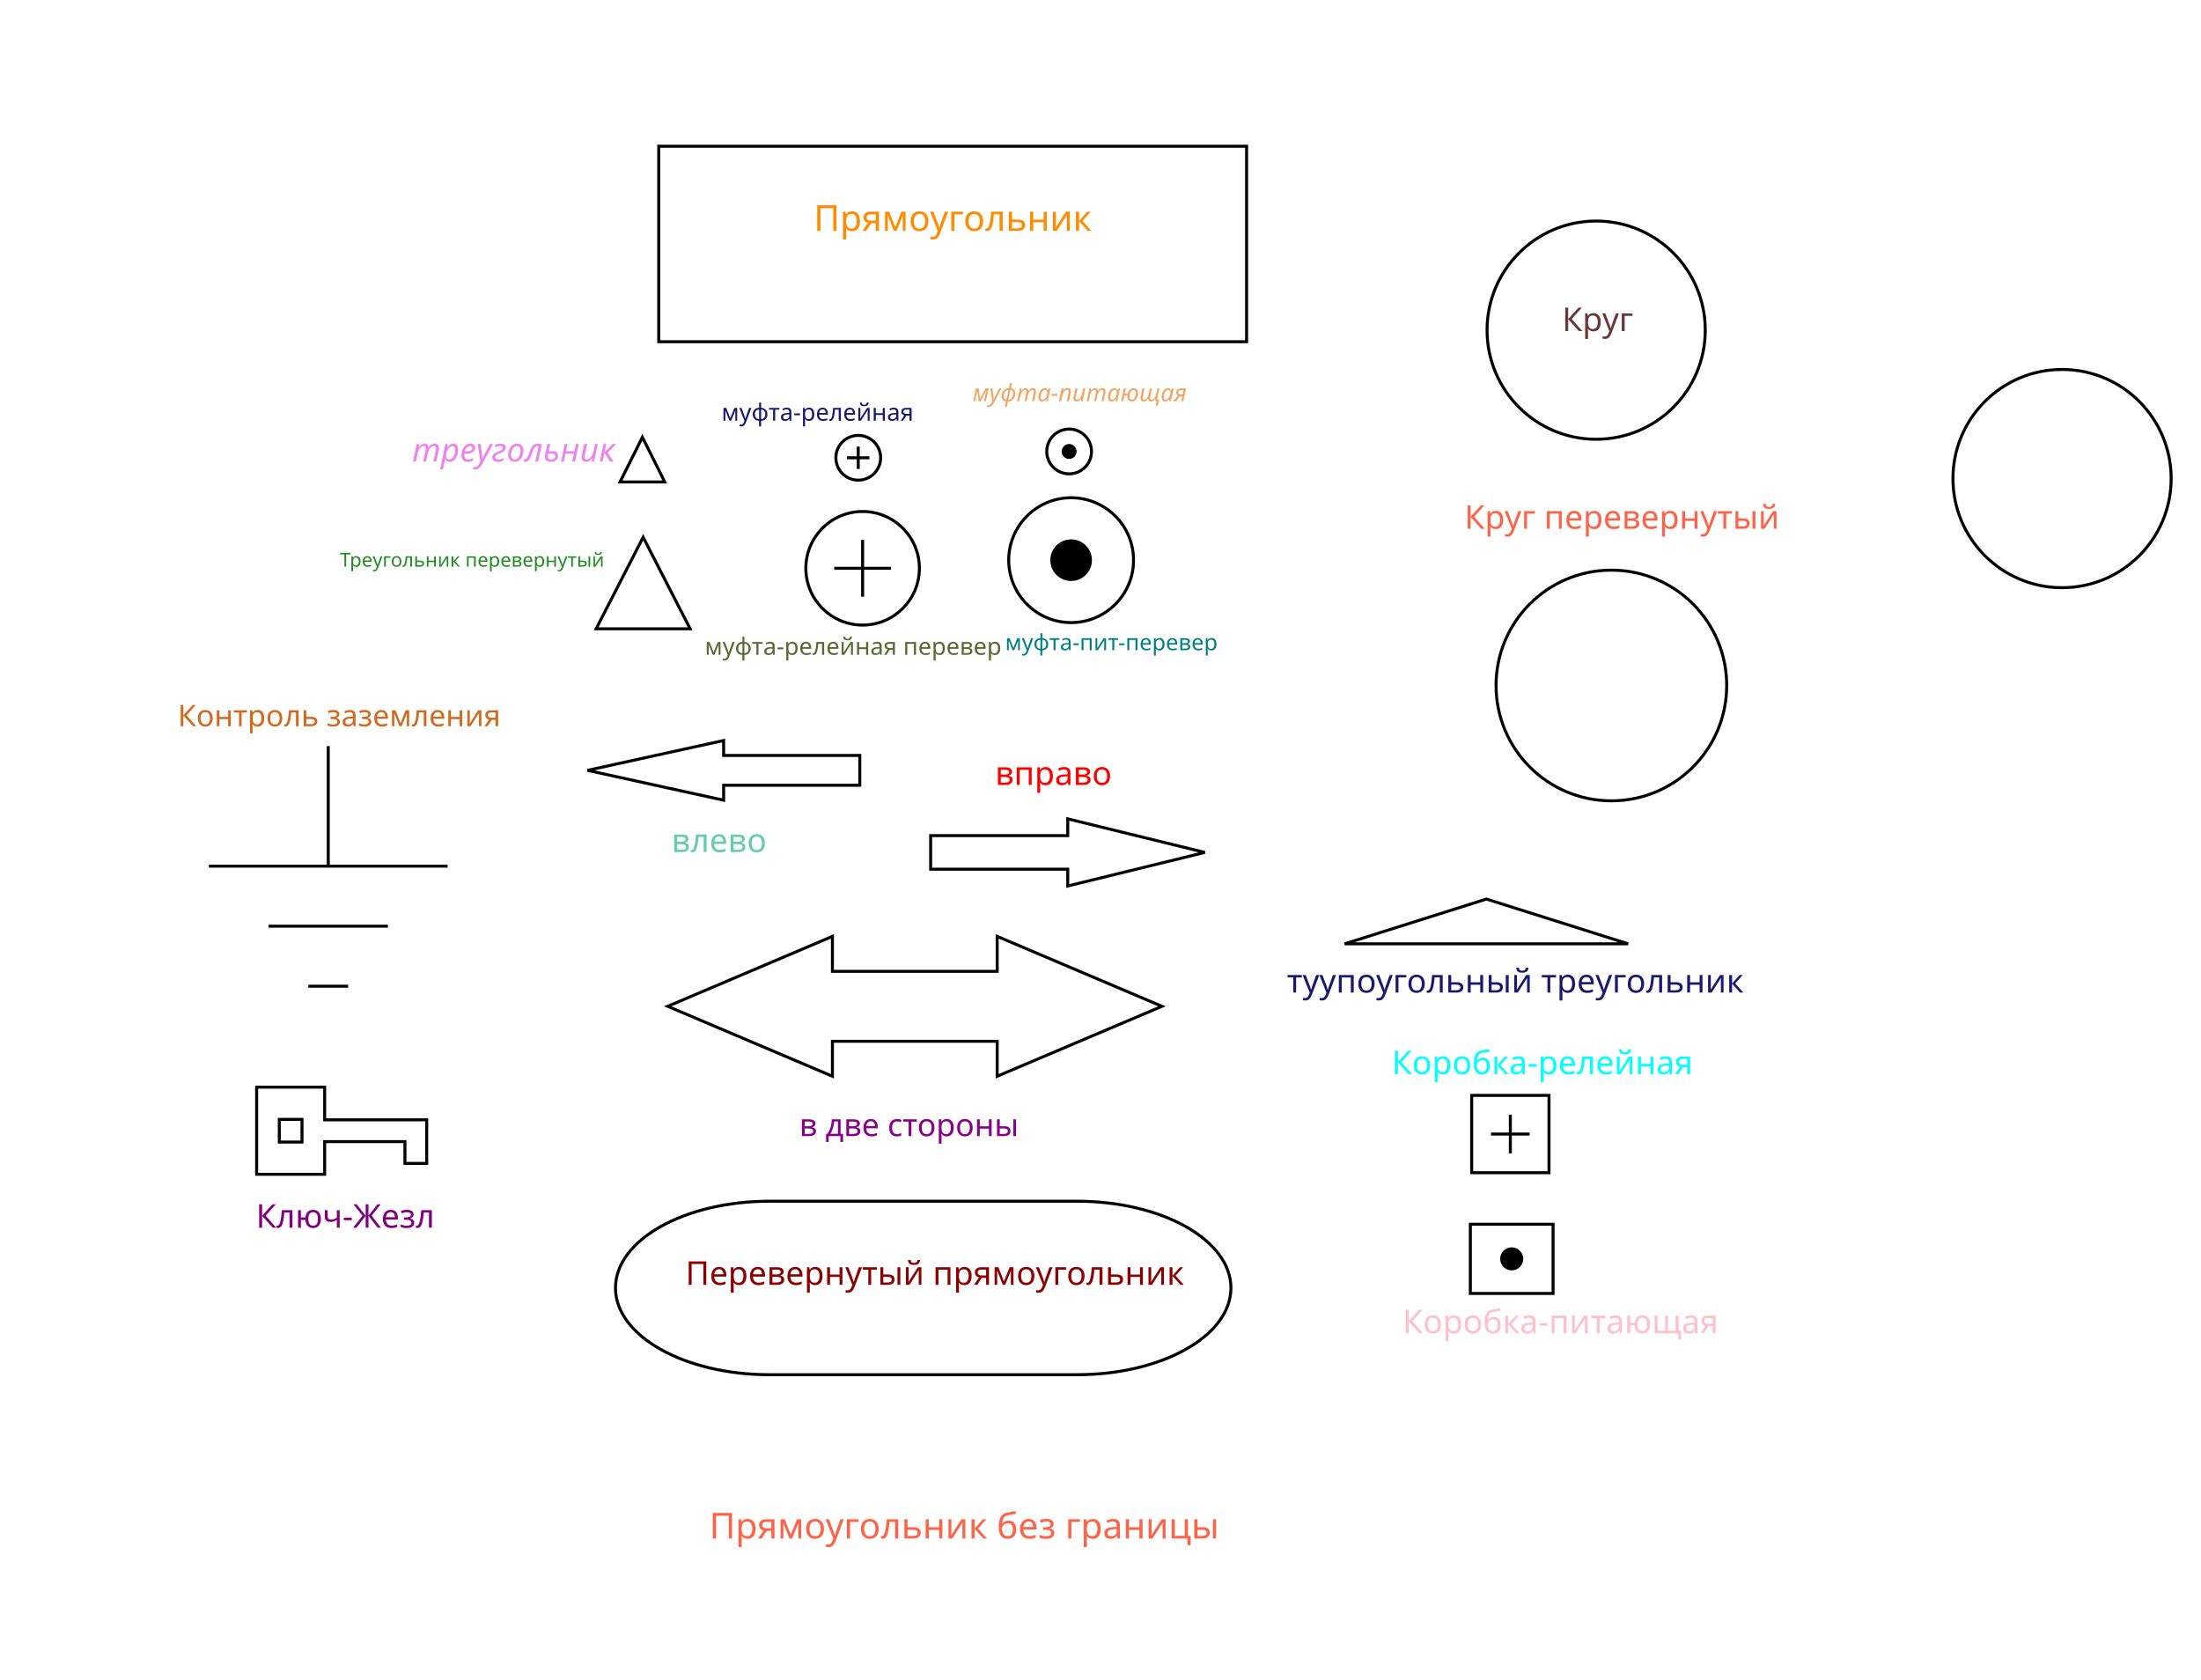
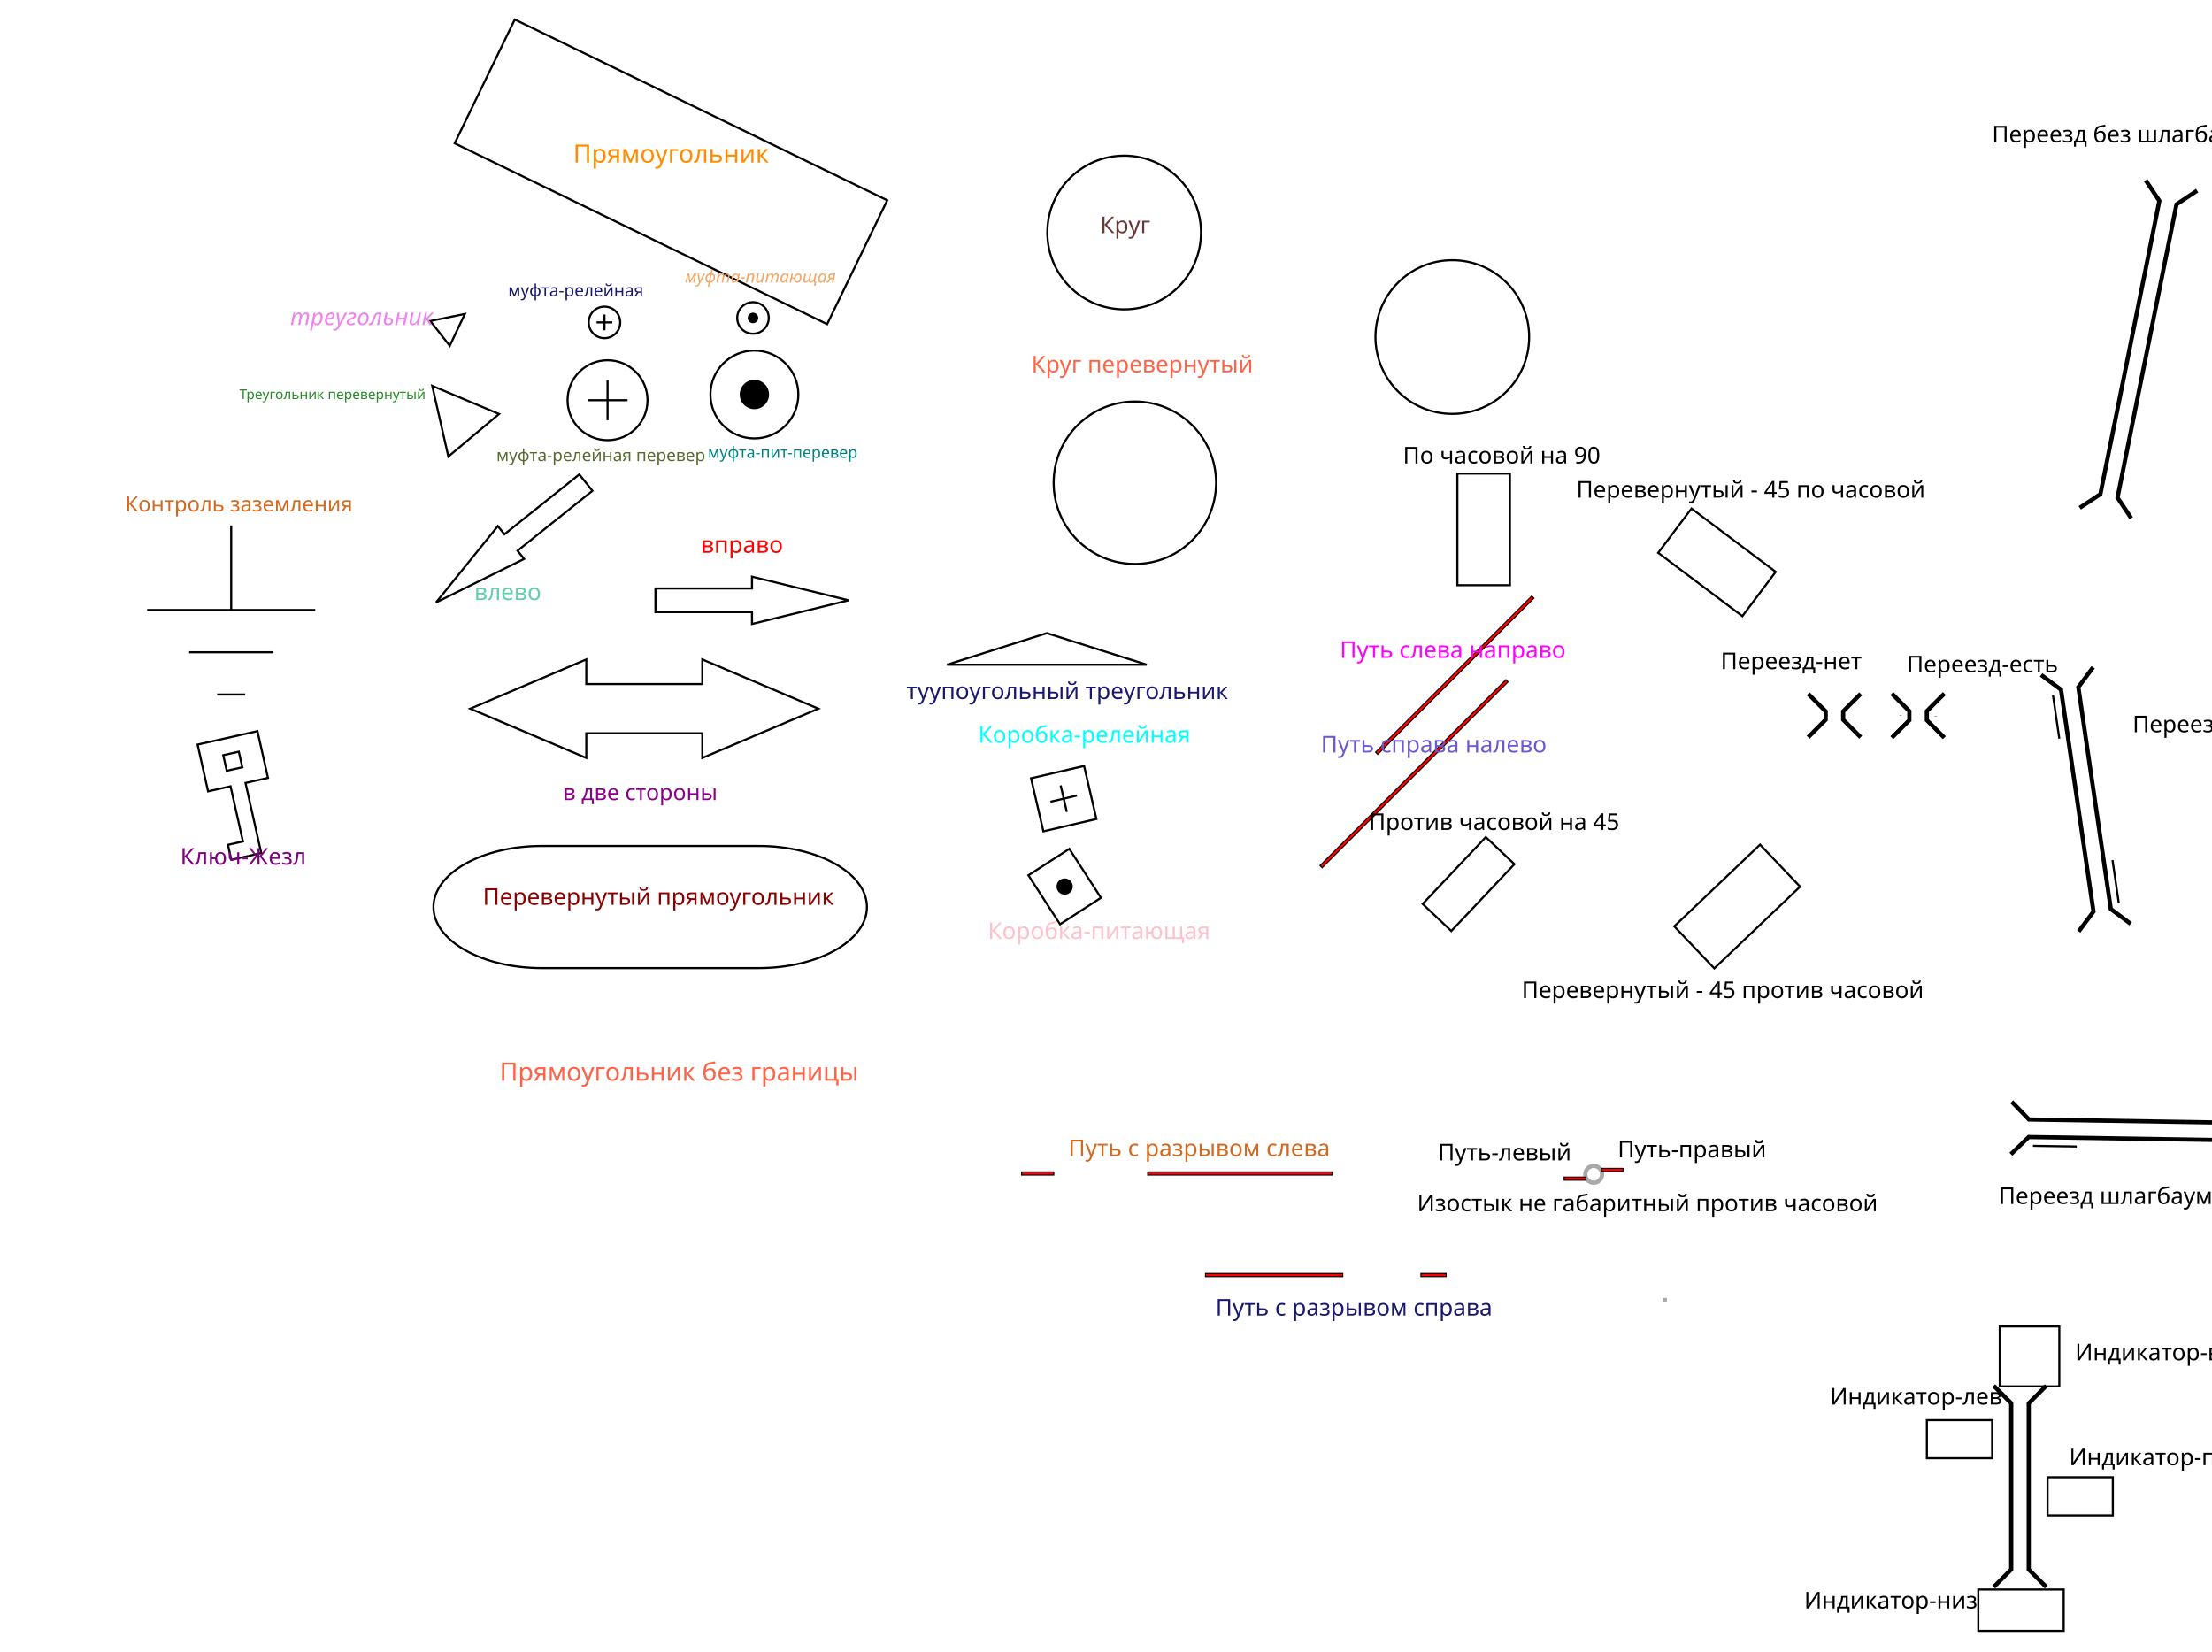
- <svg xmlns="http://www.w3.org/2000/svg" font-family="Segoe UI" viewBox="0 0 1475.167 1125.3">
+ <svg xmlns="http://www.w3.org/2000/svg" font-family="Segoe UI" viewBox="0 0 2105 1571.874">
  <g class="main-panel" fill-opacity="0" data-first-color="0">
-     <g data-object-hint="Shape=Rectangle,DrawBorder=True" data-object-type="StandardLibrary.Lamp" data-state="-2">
-       <rect class="fill-indicator" x="441.5" y="98" width="394" height="131" fill="rgba(255,255,255,0)" stroke="#000" stroke-width="2" />
+     <g data-object-type="StandardLibrary.IsoJoint" data-state="-2">
+       <rect x="1583.213" y="1236.022" width="2" height="2" fill="rgba(255,255,255,0)" fill-opacity="0" stroke="darkgray" stroke-width="2" />
+     </g>
+     <g data-object-hint="Shape=Rectangle,DrawBorder=True" data-object-type="StandardLibrary.Lamp" data-state="-2">
+       <rect class="fill-indicator" transform="rotate(-334.11 638.5,163.5)" x="441.5" y="98" width="394" height="131" fill="rgba(255,255,255,0)" stroke="#000" stroke-width="2" />
      <text x="545.403" y="154.715" font-size="24" text-anchor="start" fill="#FF8C00" fill-opacity="1" stroke-width="0">Прямоугольник</text>
    </g>
    <g data-object-hint="Shape=Triangle,DrawBorder=True" data-object-type="StandardLibrary.Lamp" data-state="-2">
-       <polygon class="fill-indicator" fill="rgba(255,255,255,0)" stroke="#000" stroke-width="2" points="415.556,323 430.556,293 445.556,323" />
+       <polygon class="fill-indicator" transform="rotate(-308.0683 430.556,308)" fill="rgba(255,255,255,0)" stroke="#000" stroke-width="2" points="415.556,323 430.556,293 445.556,323" />
      <text x="276.181" y="309.294" font-size="22" font-style="italic" text-anchor="start" fill="#EE82EE" fill-opacity="1" stroke-width="0">треугольник</text>
    </g>
    <g data-object-hint="Shape=RailEndCoupling,DrawBorder=True" data-object-type="StandardLibrary.Lamp" data-state="-2">
      <g class="line-indicator" stroke="#000" stroke-width="2">
        <circle cx="575.222" cy="306.778" r="15" />
        <line x1="567.722" y1="306.778" x2="582.722" y2="306.778" />
        <line x1="575.222" y1="299.278" x2="575.222" y2="314.278" />
      </g>
      <text x="483.528" y="281.921" font-size="16" text-anchor="start" fill="#191970" fill-opacity="1" stroke-width="0">муфта-релейная</text>
    </g>
    <g data-object-hint="Shape=FeedEndCoupling,DrawBorder=True" data-object-type="StandardLibrary.Lamp" data-state="-2">
      <g stroke="#000" stroke-width="2">
        <circle class="line-indicator" cx="716.556" cy="302.555" r="15" />
        <g fill="#000" fill-opacity="1">
          <circle class="fill-indicator" cx="716.556" cy="302.555" r="5" stroke="#000" stroke-width="0" />
        </g>
      </g>
      <text x="651.831" y="268.875" font-size="16" font-style="italic" text-anchor="start" fill="#F4A460" fill-opacity="1" stroke-width="0">муфта-питающая</text>
    </g>
    <g data-object-hint="Shape=Triangle,DrawBorder=True" data-object-type="StandardLibrary.Lamp" data-state="-2">
-       <polygon class="fill-indicator" fill="rgba(255,255,255,0)" stroke="#000" stroke-width="2" points="399.552,421.389 431.054,360 462.556,421.389" />
+       <polygon class="fill-indicator" transform="rotate(-40.008 431.054,390.694)" fill="rgba(255,255,255,0)" stroke="#000" stroke-width="2" points="399.552,421.389 431.054,360 462.556,421.389" />
      <text x="227.815" y="379.769" font-size="13" text-anchor="start" fill="#228B22" fill-opacity="1" stroke-width="0">Треугольник перевернутый</text>
    </g>
    <g data-object-hint="Shape=RailEndCoupling,DrawBorder=True" data-object-type="StandardLibrary.Lamp" data-state="-2">
      <g class="line-indicator" stroke="#000" stroke-width="2">
        <circle cx="578.15" cy="380.839" r="38.05" />
        <line x1="559.125" y1="380.839" x2="597.175" y2="380.839" />
        <line x1="578.15" y1="361.814" x2="578.15" y2="399.864" />
      </g>
      <text x="472.344" y="438.814" font-size="16" text-anchor="start" fill="#556B2F" fill-opacity="1" stroke-width="0">муфта-релейная перевер</text>
    </g>
    <g data-object-hint="Shape=FeedEndCoupling,DrawBorder=True" data-object-type="StandardLibrary.Lamp" data-state="-2">
      <g stroke="#000" stroke-width="2">
        <circle class="line-indicator" cx="717.9" cy="375.394" r="41.828" />
        <g fill="#000" fill-opacity="1">
          <circle class="fill-indicator" cx="717.9" cy="375.394" r="13.943" stroke="#000" stroke-width="0" />
        </g>
      </g>
      <text x="673.645" y="435.746" font-size="15" text-anchor="start" fill="#008080" fill-opacity="1" stroke-width="0">муфта-пит-перевер</text>
    </g>
    <g data-object-hint="Shape=ArrowLeft,DrawBorder=True" data-object-type="StandardLibrary.Lamp" data-state="-2">
-       <polygon class="fill-indicator" fill="rgba(255,255,255,0)" stroke="#000" stroke-width="2" points="393.75,516.25 485,496.25 485,506.25 576.25,506.25 576.25,526.25 485,526.25 485,536.25" />
-       <text x="450.07" y="571.016" font-size="22" text-anchor="start" fill="#66CDAA" fill-opacity="1" stroke-width="0">влево</text>
+       <polygon class="fill-indicator" transform="rotate(-38.6598 486.25,516.25)" fill="rgba(255,255,255,0)" stroke="#000" stroke-width="2" points="395,516.25 486.25,496.25 486.25,506.25 577.5,506.25 577.5,526.25 486.25,526.25 486.25,536.25" />
+       <text x="451.32" y="571.016" font-size="22" text-anchor="start" fill="#66CDAA" fill-opacity="1" stroke-width="0">влево</text>
    </g>
    <g data-object-hint="Shape=ArrowRight,DrawBorder=True" data-object-type="StandardLibrary.Lamp" data-state="-2">
      <polygon class="fill-indicator" fill="rgba(255,255,255,0)" stroke="#000" stroke-width="2" points="807.5,571.25 715.625,548.75 715.625,560 623.75,560 623.75,582.5 715.625,582.5 715.625,593.75" />
      <text x="666.945" y="526.016" font-size="22" text-anchor="start" fill="#F00" fill-opacity="1" stroke-width="0">вправо</text>
    </g>
    <g data-object-hint="Shape=ArrowLeftRight,DrawBorder=True" data-object-type="StandardLibrary.Lamp" data-state="-2">
      <polygon class="fill-indicator" fill="rgba(255,255,255,0)" stroke="#000" stroke-width="2" points="778.75,674.375 668.333,627.5 668.333,650.938 557.917,650.938 557.917,627.5 447.5,674.375 557.917,721.25 557.917,697.812 668.333,697.812 668.333,721.25" />
      <text x="535.695" y="761.361" font-size="21" text-anchor="start" fill="#8B008B" fill-opacity="1" stroke-width="0">в две стороны</text>
    </g>
    <g data-object-hint="Shape=RoundRectangle,DrawBorder=True" data-object-type="StandardLibrary.Lamp" data-state="-2">
      <rect class="fill-indicator" x="412.5" y="805" width="412.5" height="116.25" rx="103.125" ry="103.125" fill="rgba(255,255,255,0)" stroke="#000" stroke-width="2" />
      <text x="459.445" y="861.016" font-size="22" text-anchor="start" fill="#8B0000" fill-opacity="1" stroke-width="0">Перевернутый прямоугольник</text>
    </g>
    <g data-object-hint="Shape=Circle,DrawBorder=True" data-object-type="StandardLibrary.Lamp" data-state="-2">
      <circle class="fill-indicator" cx="1069.792" cy="221.25" r="73.125" fill="rgba(255,255,255,0)" stroke="#000" stroke-width="2" />
      <text x="1046.945" y="221.849" font-size="22" text-anchor="start" fill="#6B3839" fill-opacity="1" stroke-width="0">Круг</text>
    </g>
    <g data-object-hint="Shape=Circle,DrawBorder=True" data-object-type="StandardLibrary.Lamp" data-state="-2">
      <circle class="fill-indicator" cx="1079.984" cy="459.375" r="77.292" fill="rgba(255,255,255,0)" stroke="#000" stroke-width="2" />
      <text x="981.528" y="354.349" font-size="22" text-anchor="start" fill="#FF6347" fill-opacity="1" stroke-width="0">Круг перевернутый</text>
    </g>
    <g data-object-hint="Shape=Triangle,DrawBorder=True" data-object-type="StandardLibrary.Lamp" data-state="-2">
      <polygon class="fill-indicator" fill="rgba(255,255,255,0)" stroke="#000" stroke-width="2" points="901.219,632.5 996.219,602.5 1091.219,632.5" />
      <text x="862.539" y="665.183" font-size="22" text-anchor="start" fill="#191970" fill-opacity="1" stroke-width="0">туупоугольный треугольник</text>
    </g>
    <g data-object-hint="Shape=GroundControl,DrawBorder=True" data-object-type="StandardLibrary.Lamp" data-state="-2">
      <g class="line-indicator" stroke="#000" stroke-width="2">
        <line x1="220" y1="500" x2="220" y2="580.455" />
        <line x1="140" y1="580.455" x2="300" y2="580.455" />
        <line x1="180" y1="620.682" x2="260" y2="620.682" />
        <line x1="206.667" y1="660.909" x2="233.333" y2="660.909" />
      </g>
      <text x="119.161" y="486.705" font-size="20" text-anchor="start" fill="#D2691E" fill-opacity="1" stroke-width="0">Контроль заземления</text>
    </g>
    <g data-object-hint="Shape=RailEndBox,DrawBorder=True" data-object-type="StandardLibrary.Lamp" data-state="-2">
-       <g class="line-indicator" stroke="#000" stroke-width="2">
+       <g class="line-indicator" transform="rotate(-283.0895 1012.273,759.977)" stroke="#000" stroke-width="2">
        <rect x="986.364" y="734.068" width="51.818" height="51.818" />
        <line x1="999.318" y1="759.977" x2="1025.227" y2="759.977" />
        <line x1="1012.273" y1="747.023" x2="1012.273" y2="772.932" />
      </g>
-       <text x="932.797" y="719.857" font-size="22" text-anchor="start" fill="#0FF" fill-opacity="1" stroke-width="0">Коробка-релейная</text>
+       <text x="930.922" y="706.732" font-size="22" text-anchor="start" fill="#0FF" fill-opacity="1" stroke-width="0">Коробка-релейная</text>
    </g>
    <g data-object-hint="Shape=FeedEndBox,DrawBorder=True" data-object-type="StandardLibrary.Lamp" data-state="-2">
-       <g stroke="#000" stroke-width="2">
+       <g transform="rotate(-122.8935 1013.182,843.614)" stroke="#000" stroke-width="2">
        <rect class="line-indicator" x="985.455" y="820.432" width="55.455" height="46.364" />
        <g fill="#000" fill-opacity="1">
          <circle class="fill-indicator" cx="1013.182" cy="843.614" r="7.727" stroke="#000" stroke-width="0" />
        </g>
      </g>
      <text x="940.07" y="893.493" font-size="22" text-anchor="start" fill="#FFC0CB" fill-opacity="1" stroke-width="0">Коробка-питающая</text>
    </g>
    <g data-object-hint="Shape=KeyBarrel,DrawBorder=True" data-object-type="StandardLibrary.Lamp" data-state="-2">
-       <g class="fill-indicator" stroke-width="2">
+       <g class="fill-indicator" transform="rotate(-282.6526 229,757.75)" stroke-width="2">
        <path fill-rule="evenodd" stroke="#000" d="M172,728.55H217.6V750.45H286V779.65H271.4V765.05H217.6V786.95H172V728.55zM187.2,750.15H202.4V765.35H187.2V750.15z" />
      </g>
      <text x="171.57" y="822.766" font-size="22" text-anchor="start" fill="#800080" fill-opacity="1" stroke-width="0">Ключ-Жезл</text>
    </g>
    <g data-object-hint="Shape=Rectangle,DrawBorder=False" data-object-type="StandardLibrary.Lamp" data-state="-2">
-       <rect class="fill-indicator" x="419.5" y="974.3" width="394" height="131" fill="rgba(255,255,255,0)" stroke="#000" stroke-width="0" />
-       <text x="475.403" y="1031.015" font-size="24" text-anchor="start" fill="#FF6347" fill-opacity="1" stroke-width="0">Прямоугольник без границы</text>
+       <rect class="fill-indicator" x="419.5" y="971.633" width="394" height="131" fill="rgba(255,255,255,0)" stroke="#000" stroke-width="0" />
+       <text x="475.403" y="1028.349" font-size="24" text-anchor="start" fill="#FF6347" fill-opacity="1" stroke-width="0">Прямоугольник без границы</text>
    </g>
    <g data-object-hint="Shape=Circle,DrawBorder=True" data-object-type="StandardLibrary.Lamp" data-state="-2">
      <circle class="fill-indicator" cx="1382.042" cy="320.717" r="73.125" fill="rgba(255,255,255,0)" stroke="#000" stroke-width="2" />
    </g>
+     <g data-object-type="StandardLibrary.RailUnitEx" data-state="-2">
+       <g transform="rotate(-45 1384.375,642.5)" stroke="#000" stroke-width="0">
+         <line class="rc-line-outer" x1="1278.75" y1="642.5" x2="1490" y2="642.5" stroke="#000" stroke-width="4" />
+         <line class="rc-line-inner" x1="1279.75" y1="642.5" x2="1489" y2="642.5" stroke="red" stroke-width="2" />
+       </g>
+       <text x="1275.07" y="626.016" font-size="22" text-anchor="start" fill="#F0F" fill-opacity="1" stroke-width="0">Путь слева направо</text>
+     </g>
+     <g data-object-type="StandardLibrary.RailUnitEx" data-state="-2">
+       <g transform="rotate(-45 1345.625,736.25)" stroke="#000" stroke-width="0">
+         <line class="rc-line-outer" x1="1220" y1="736.25" x2="1471.25" y2="736.25" stroke="#000" stroke-width="4" />
+         <line class="rc-line-inner" x1="1221" y1="736.25" x2="1470.25" y2="736.25" stroke="red" stroke-width="2" />
+       </g>
+       <text x="1256.945" y="716.016" font-size="22" text-anchor="start" fill="#6A5ACD" fill-opacity="1" stroke-width="0">Путь справа налево</text>
+     </g>
+     <g data-object-hint="Shape=Rectangle,DrawBorder=True" data-object-type="StandardLibrary.Lamp" data-state="-2">
+       <rect class="fill-indicator" transform="rotate(-270 1411.875,503.75)" x="1358.75" y="478.75" width="106.25" height="50" fill="rgba(255,255,255,0)" stroke="#000" stroke-width="2" />
+       <text x="1335.07" y="441.016" font-size="22" text-anchor="start" fill="#000" fill-opacity="1" stroke-width="0">По часовой на 90</text>
+     </g>
+     <g data-object-hint="Shape=Rectangle,DrawBorder=True" data-object-type="StandardLibrary.Lamp" data-state="-2">
+       <rect class="fill-indicator" transform="rotate(-46.6366 1397.5,841.25)" x="1353.75" y="822.5" width="87.5" height="37.5" fill="rgba(255,255,255,0)" stroke="#000" stroke-width="2" />
+       <text x="1302.57" y="789.766" font-size="22" text-anchor="start" fill="#000" fill-opacity="1" stroke-width="0">Против часовой на 45</text>
+     </g>
+     <g data-object-hint="Shape=Rectangle,DrawBorder=True" data-object-type="StandardLibrary.Lamp" data-state="-2">
+       <rect class="fill-indicator" transform="rotate(-323.056 1633.875,535.125)" x="1583.75" y="508.75" width="100.25" height="52.75" fill="rgba(255,255,255,0)" stroke="#000" stroke-width="2" />
+       <text x="1500.07" y="473.516" font-size="22" text-anchor="start" fill="#000" fill-opacity="1" stroke-width="0">Перевернутый - 45 по часовой</text>
+     </g>
+     <g data-object-hint="Shape=Rectangle,DrawBorder=True" data-object-type="StandardLibrary.Lamp" data-state="-2">
+       <rect class="fill-indicator" transform="rotate(-43.6096 1653.138,862.625)" x="1596.763" y="835" width="112.75" height="55.25" fill="rgba(255,255,255,0)" stroke="#000" stroke-width="2" />
+       <text x="1448.083" y="949.766" font-size="22" text-anchor="start" fill="#000" fill-opacity="1" stroke-width="0">Перевернутый - 45 против часовой</text>
+     </g>
+     <g data-object-type="StandardLibrary.RailUnitWithIntersection" data-state="-2">
+       <g stroke="#000" stroke-width="0">
+         <line class="rc-line-outer" x1="971.667" y1="1116.667" x2="1003.333" y2="1116.667" stroke="#000" stroke-width="4" />
+         <line class="rc-line-inner" x1="972.667" y1="1116.667" x2="1002.333" y2="1116.667" stroke="red" stroke-width="2" />
+         <line class="rc-line-outer" x1="1091.667" y1="1116.667" x2="1268.333" y2="1116.667" stroke="#000" stroke-width="4" />
+         <line class="rc-line-inner" x1="1092.667" y1="1116.667" x2="1267.333" y2="1116.667" stroke="red" stroke-width="2" />
+       </g>
+       <text x="1016.737" y="1100.183" font-size="22" text-anchor="start" fill="#D2691E" fill-opacity="1" stroke-width="0">Путь с разрывом слева</text>
+     </g>
+     <g data-object-type="StandardLibrary.RailUnitWithIntersection" data-state="-2">
+       <g stroke="#000" stroke-width="0">
+         <line class="rc-line-outer" x1="1146.667" y1="1213.333" x2="1278.333" y2="1213.333" stroke="#000" stroke-width="4" />
+         <line class="rc-line-inner" x1="1147.667" y1="1213.333" x2="1277.333" y2="1213.333" stroke="red" stroke-width="2" />
+         <line class="rc-line-outer" x1="1351.667" y1="1213.333" x2="1376.667" y2="1213.333" stroke="#000" stroke-width="4" />
+         <line class="rc-line-inner" x1="1352.667" y1="1213.333" x2="1375.667" y2="1213.333" stroke="red" stroke-width="2" />
+       </g>
+       <text x="1156.737" y="1251.849" font-size="22" text-anchor="start" fill="#191970" fill-opacity="1" stroke-width="0">Путь с разрывом справа</text>
+     </g>
+     <g data-object-type="StandardLibrary.IsoJoint" data-state="-2">
+       <circle transform="rotate(-31.2284 1516.606,1117.45)" cx="1516.606" cy="1117.45" r="8" fill="rgba(255,255,255,0)" fill-opacity="0" stroke="darkgray" stroke-width="4" />
+       <text x="1348.599" y="1152.581" font-size="22" text-anchor="start" fill="#000" fill-opacity="1" stroke-width="0">Изостык не габаритный против часовой</text>
+     </g>
+     <g data-object-hint="RailCrossingType==0" data-object-type="StandardLibrary.RailCrossing" data-state="-2">
+       <g transform="rotate(-348.624 2035,332.333)" stroke="#000">
+         <g class="rail-crossing" fill-opacity="0" stroke-width="4">
+           <polyline points="2010,173.333 2026.667,190 2026.667,474.667 2010,491.333" />
+           <polyline points="2060,173.333 2043.333,190 2043.333,474.667 2060,491.333" />
+         </g>
+       </g>
+       <text x="1895.655" y="135.475" font-size="22" text-anchor="start" fill="#000" fill-opacity="1" stroke-width="0">Переезд без шлагбаума</text>
+     </g>
+     <g data-object-hint="RailCrossingType==1" data-object-type="StandardLibrary.RailCrossing" data-state="-2">
+       <g transform="rotate(-8.33367 1985,760.667)" stroke="#000">
+         <g class="rail-crossing" fill-opacity="0" stroke-width="4">
+           <polyline points="1960,637.31 1976.667,653.977 1976.667,867.357 1960,884.023" />
+           <polyline points="2010,637.31 1993.333,653.977 1993.333,867.357 2010,884.023" />
+         </g>
+         <g stroke-opacity="1">
+           <line class="rail-crossing-bar-open" x1="1968.333" y1="658.143" x2="1968.333" y2="699.81" stroke-width="2" />
+           <line class="rail-crossing-bar-open" x1="2001.667" y1="863.19" x2="2001.667" y2="821.523" stroke-width="2" />
+         </g>
+         <g stroke-opacity="0">
+           <line class="rail-crossing-bar-closed" x1="1968.333" y1="658.143" x2="2010" y2="658.143" stroke-width="2" />
+           <line class="rail-crossing-bar-closed" x1="2001.667" y1="863.19" x2="1960" y2="863.19" stroke-width="2" />
+         </g>
+         <g />
+       </g>
+       <text x="2029.407" y="696.812" font-size="22" text-anchor="start" fill="#000" fill-opacity="1" stroke-width="0">Переезд с шлагбаумом</text>
+     </g>
+     <g data-object-hint="RailCrossingType==2" data-object-type="StandardLibrary.RailCrossing" data-state="-2">
+       <g transform="rotate(-269.0924 2060,1075.667)" stroke="#000">
+         <g class="rail-crossing" fill-opacity="0" stroke-width="4">
+           <polyline points="2035,929.667 2051.667,946.333 2051.667,1205 2035,1221.667" />
+           <polyline points="2085,929.667 2068.333,946.333 2068.333,1205 2085,1221.667" />
+         </g>
+         <g stroke-opacity="1">
+           <line class="rail-crossing-bar-open" x1="2043.333" y1="950.5" x2="2043.333" y2="992.167" stroke-width="2" />
+           <line class="rail-crossing-bar-open" x1="2076.667" y1="1200.833" x2="2076.667" y2="1159.167" stroke-width="2" />
+         </g>
+         <g stroke-opacity="0">
+           <line class="rail-crossing-bar-closed" x1="2043.333" y1="950.5" x2="2085" y2="950.5" stroke-width="2" />
+           <line class="rail-crossing-bar-closed" x1="2076.667" y1="1200.833" x2="2035" y2="1200.833" stroke-width="2" />
+         </g>
+         <g />
+       </g>
+       <text x="1901.955" y="1145.665" font-size="22" text-anchor="start" fill="#000" fill-opacity="1" stroke-width="0">Переезд шлагбаум и УЗП</text>
+     </g>
+     <g data-object-type="StandardLibrary.RailUnitEx" data-state="-2">
+       <g stroke="#000" stroke-width="0">
+         <line class="rc-line-outer" x1="1523.447" y1="1113.302" x2="1544.962" y2="1113.302" stroke="#000" stroke-width="4" />
+         <line class="rc-line-inner" x1="1524.447" y1="1113.302" x2="1543.962" y2="1113.302" stroke="red" stroke-width="2" />
+       </g>
+       <text x="1539.426" y="1101.363" font-size="22" text-anchor="start" fill="#000" fill-opacity="1" stroke-width="0">Путь-правый</text>
+     </g>
+     <g data-object-type="StandardLibrary.RailUnitEx" data-state="-2">
+       <g stroke="#000" stroke-width="0">
+         <line class="rc-line-outer" x1="1487.947" y1="1121.597" x2="1509.765" y2="1121.597" stroke="#000" stroke-width="4" />
+         <line class="rc-line-inner" x1="1488.947" y1="1121.597" x2="1508.765" y2="1121.597" stroke="red" stroke-width="2" />
+       </g>
+       <text x="1368.32" y="1104.204" font-size="22" text-anchor="start" fill="#000" fill-opacity="1" stroke-width="0">Путь-левый</text>
+     </g>
+     <g data-object-hint="RailCrossingType==0" data-object-type="StandardLibrary.RailCrossing" data-state="-2">
+       <g stroke="#000">
+         <g class="rail-crossing" fill-opacity="0" stroke-width="4">
+           <polyline points="1897.265,1318.661 1913.932,1335.328 1913.932,1493.494 1897.265,1510.161" />
+           <polyline points="1947.265,1318.661 1930.598,1335.328 1930.598,1493.494 1947.265,1510.161" />
+         </g>
+       </g>
+     </g>
+     <g data-object-hint="Shape=Rectangle,DrawBorder=True" data-object-type="StandardLibrary.Lamp" data-state="-2">
+       <rect class="fill-indicator" x="1833.667" y="1351.367" width="62.125" height="36.25" fill="rgba(255,255,255,0)" stroke="#000" stroke-width="2" />
+       <text x="1741.549" y="1336.55" font-size="22" text-anchor="start" fill="#000" fill-opacity="1" stroke-width="0">Индикатор-лев</text>
+     </g>
+     <g data-object-hint="Shape=Rectangle,DrawBorder=True" data-object-type="StandardLibrary.Lamp" data-state="-2">
+       <rect class="fill-indicator" x="1948.5" y="1405.733" width="62.125" height="36.25" fill="rgba(255,255,255,0)" stroke="#000" stroke-width="2" />
+       <text x="1969.049" y="1394.249" font-size="22" text-anchor="start" fill="#000" fill-opacity="1" stroke-width="0">Индикатор-прав</text>
+     </g>
+     <g data-object-hint="Shape=Rectangle,DrawBorder=True" data-object-type="StandardLibrary.Lamp" data-state="-2">
+       <rect class="fill-indicator" x="1903.015" y="1262.242" width="56.667" height="57" fill="rgba(255,255,255,0)" stroke="#000" stroke-width="2" />
+       <text x="1974.752" y="1294.425" font-size="22" text-anchor="start" fill="#000" fill-opacity="1" stroke-width="0">Индикатор-верх</text>
+     </g>
+     <g data-object-hint="Shape=Rectangle,DrawBorder=True" data-object-type="StandardLibrary.Lamp" data-state="-2">
+       <rect class="fill-indicator" x="1882.604" y="1512.541" width="81.245" height="39.333" fill="rgba(255,255,255,0)" stroke="#000" stroke-width="2" />
+       <text x="1716.84" y="1530.557" font-size="22" text-anchor="start" fill="#000" fill-opacity="1" stroke-width="0">Индикатор-низ</text>
+     </g>
+     <g data-object-hint="RailCrossingType==1" data-object-type="StandardLibrary.RailCrossing" data-state="-2">
+       <g stroke="#000">
+         <g class="rail-crossing" fill-opacity="0" stroke-width="4">
+           <polyline points="1720.682,660.232 1737.348,676.899 1737.348,684.899 1720.682,701.565" />
+           <polyline points="1770.682,660.232 1754.015,676.899 1754.015,684.899 1770.682,701.565" />
+         </g>
+         <g stroke-opacity="1">
+           <line class="rail-crossing-bar-open" x1="1729.015" y1="681.066" x2="1729.015" y2="681.066" stroke-width="2" />
+           <line class="rail-crossing-bar-open" x1="1762.348" y1="680.732" x2="1762.348" y2="680.732" stroke-width="2" />
+         </g>
+         <g stroke-opacity="0">
+           <line class="rail-crossing-bar-closed" x1="1729.015" y1="681.066" x2="1770.682" y2="681.066" stroke-width="2" />
+           <line class="rail-crossing-bar-closed" x1="1762.348" y1="680.732" x2="1720.682" y2="680.732" stroke-width="2" />
+         </g>
+         <g />
+       </g>
+       <text x="1637.418" y="636.748" font-size="22" text-anchor="start" fill="#000" fill-opacity="1" stroke-width="0">Переезд-нет</text>
+     </g>
+     <g data-object-hint="RailCrossingType==1" data-object-type="StandardLibrary.RailCrossing" data-state="-2">
+       <g stroke="#000">
+         <g class="rail-crossing" fill-opacity="0" stroke-width="4">
+           <polyline points="1800.305,659.996 1816.972,676.662 1816.972,685.329 1800.305,701.996" />
+           <polyline points="1850.305,659.996 1833.638,676.662 1833.638,685.329 1850.305,701.996" />
+         </g>
+         <g stroke-opacity="1">
+           <line class="rail-crossing-bar-open" x1="1808.638" y1="680.829" x2="1808.638" y2="680.496" stroke-width="2" />
+           <line class="rail-crossing-bar-open" x1="1841.972" y1="681.162" x2="1841.972" y2="681.496" stroke-width="2" />
+         </g>
+         <g stroke-opacity="0">
+           <line class="rail-crossing-bar-closed" x1="1808.638" y1="680.829" x2="1850.305" y2="680.829" stroke-width="2" />
+           <line class="rail-crossing-bar-closed" x1="1841.972" y1="681.162" x2="1800.305" y2="681.162" stroke-width="2" />
+         </g>
+         <g />
+       </g>
+       <text x="1814.542" y="639.762" font-size="22" text-anchor="start" fill="#000" fill-opacity="1" stroke-width="0">Переезд-есть</text>
+     </g>
  </g>
</svg>
